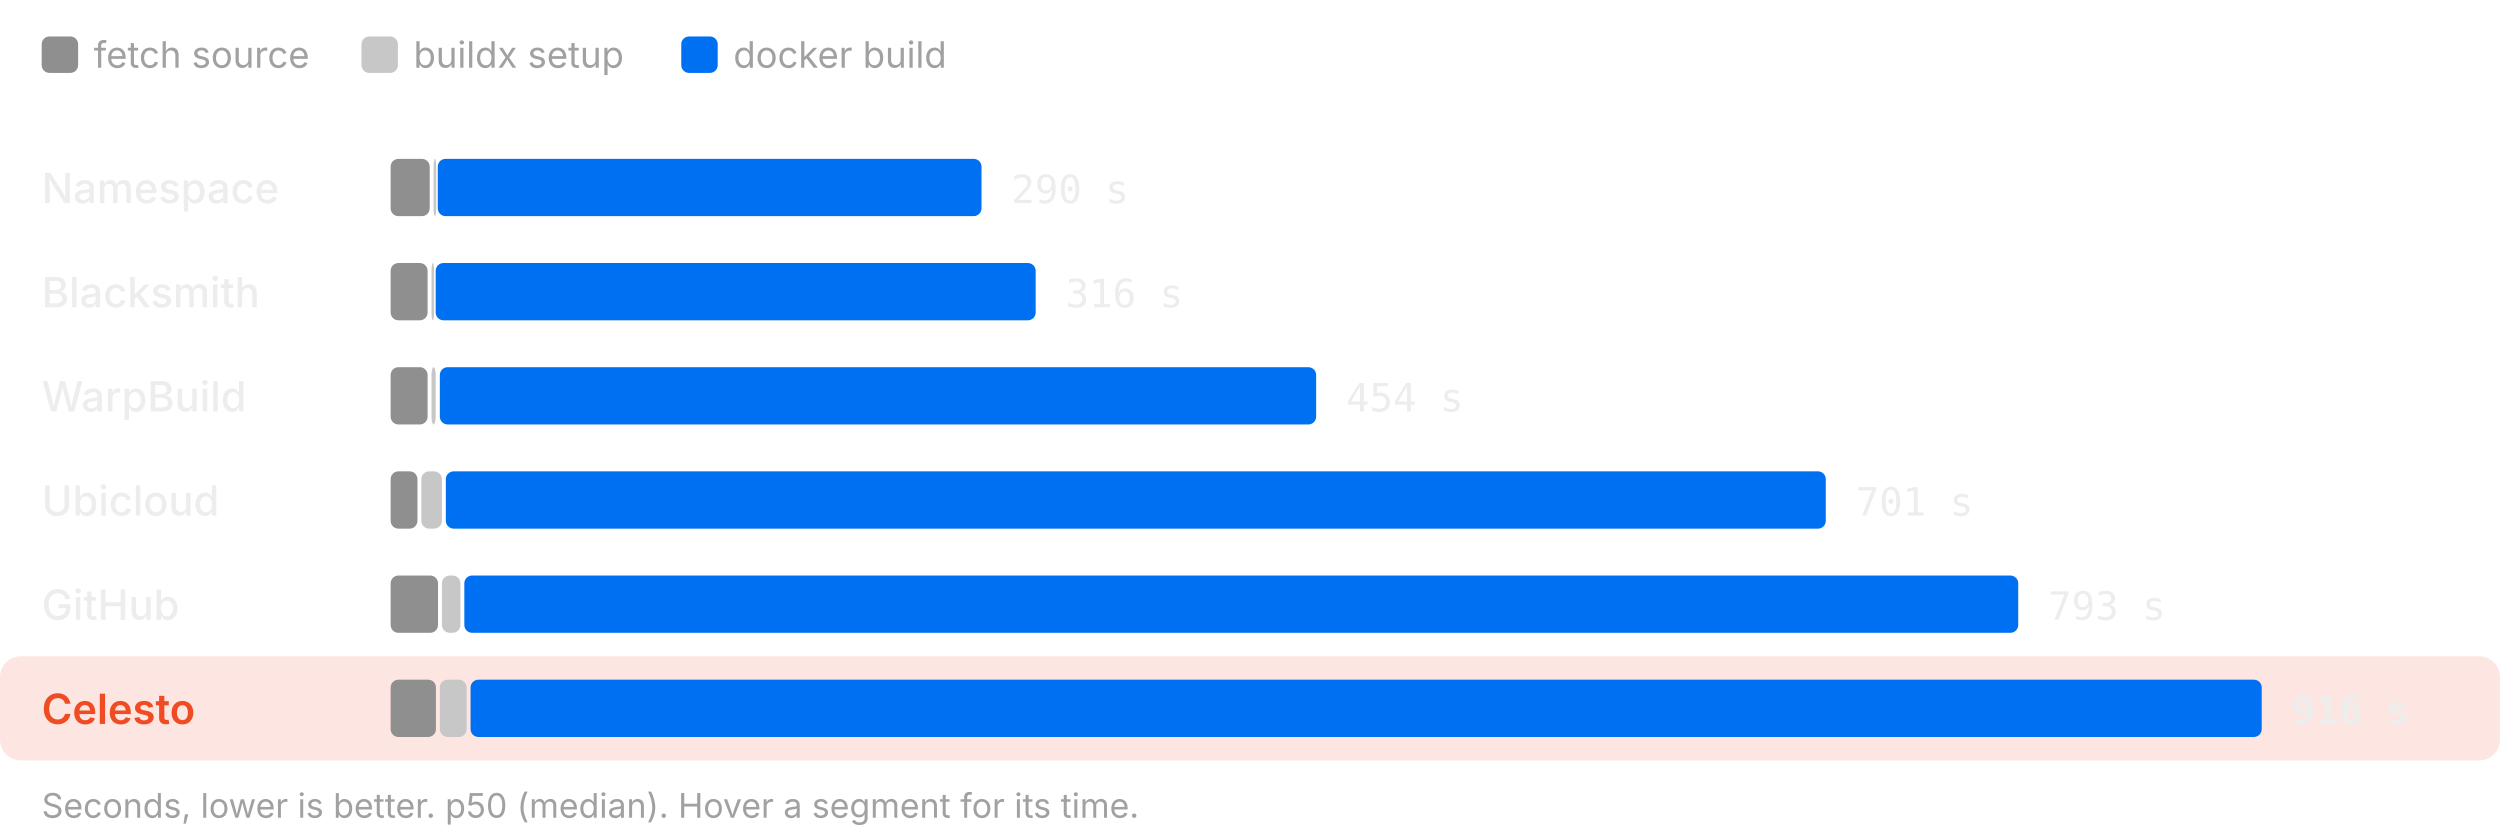
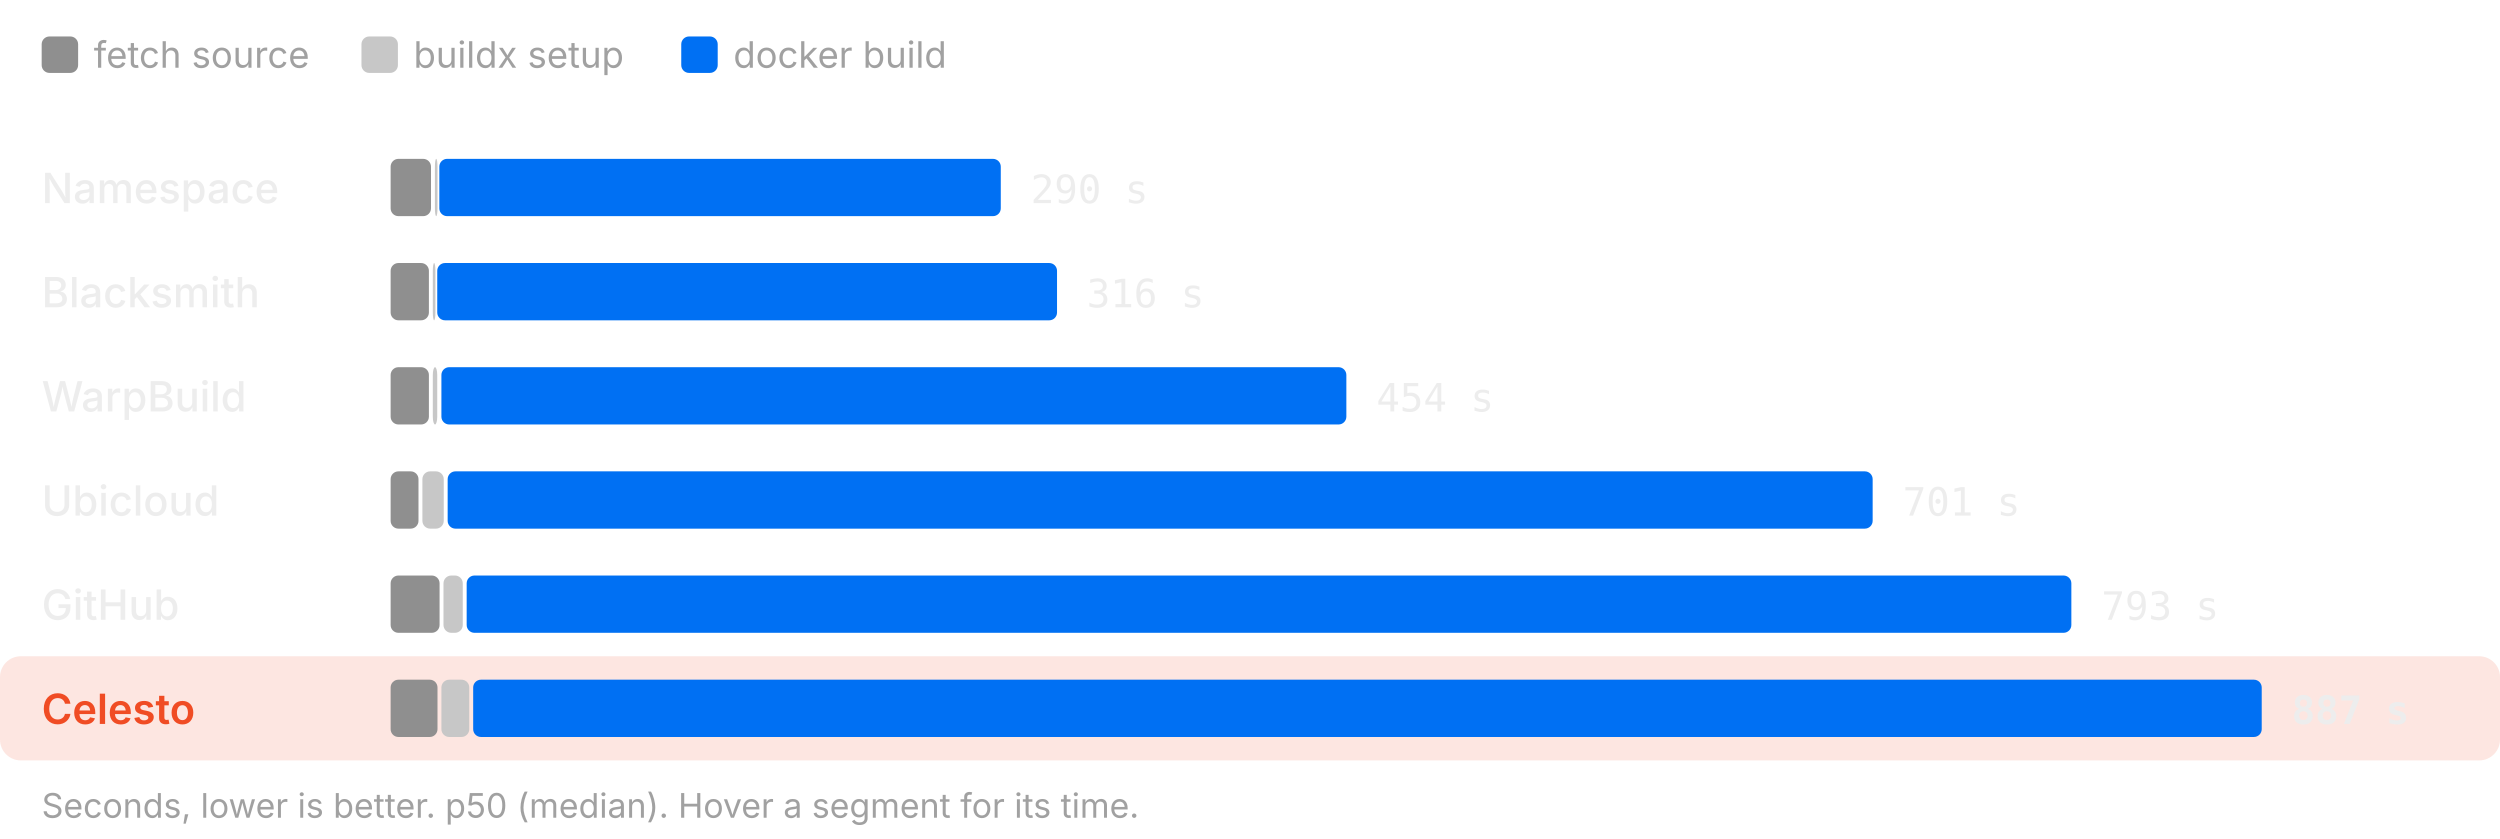
<svg xmlns="http://www.w3.org/2000/svg" viewBox="0 0 960 322" font-family="Geist,Inter,-apple-system,BlinkMacSystemFont,Segoe UI,sans-serif">
  <style>.t{fill:#ededed}.m{fill:#a1a1a1}.hl{fill:#F04C24;fill-opacity:.14}.n{fill:#8f8f8f;fill-opacity:.16}</style>
  <rect x="16" y="14" width="14" height="14" rx="3" fill="#8f8f8f" />
  <text x="36" y="26" font-size="14" class="m">fetch source</text>
  <rect x="138.8" y="14" width="14" height="14" rx="3" fill="#c7c7c7" />
  <text x="158.8" y="26" font-size="14" class="m">buildx setup</text>
  <rect x="261.6" y="14" width="14" height="14" rx="3" fill="#0070f3" />
  <text x="281.6" y="26" font-size="14" class="m">docker build</text>
  <text x="16" y="78" font-size="16" font-weight="500" class="t">Namespace</text>
-   <rect x="150.0" y="61" width="15.0" height="22" rx="3" fill="#8f8f8f" />
-   <rect x="166.5" y="61" width="1.0" height="22" rx="3" fill="#c7c7c7" />
-   <rect x="168.1" y="61" width="208.8" height="22" rx="3" fill="#0070f3" />
-   <text x="388.341" y="78" font-size="15" font-weight="400" font-family="Geist Mono,SFMono-Regular,Menlo,Consolas,monospace" class="t">290 s</text>
+   <rect x="150.0" y="61" width="15.5" height="22" rx="3" fill="#8f8f8f" />
+   <rect x="167.0" y="61" width="1.0" height="22" rx="3" fill="#c7c7c7" />
+   <rect x="168.7" y="61" width="215.6" height="22" rx="3" fill="#0070f3" />
+   <text x="395.806" y="78" font-size="15" font-weight="400" font-family="Geist Mono,SFMono-Regular,Menlo,Consolas,monospace" class="t">290 s</text>
  <text x="16" y="118" font-size="16" font-weight="500" class="t">Blacksmith</text>
-   <rect x="150.0" y="101" width="14.2" height="22" rx="3" fill="#8f8f8f" />
-   <rect x="165.7" y="101" width="1.0" height="22" rx="3" fill="#c7c7c7" />
-   <rect x="167.3" y="101" width="230.4" height="22" rx="3" fill="#0070f3" />
-   <text x="409.17" y="118" font-size="15" font-weight="400" font-family="Geist Mono,SFMono-Regular,Menlo,Consolas,monospace" class="t">316 s</text>
+   <rect x="150.0" y="101" width="14.7" height="22" rx="3" fill="#8f8f8f" />
+   <rect x="166.2" y="101" width="1.0" height="22" rx="3" fill="#c7c7c7" />
+   <rect x="167.9" y="101" width="238.0" height="22" rx="3" fill="#0070f3" />
+   <text x="417.317" y="118" font-size="15" font-weight="400" font-family="Geist Mono,SFMono-Regular,Menlo,Consolas,monospace" class="t">316 s</text>
  <text x="16" y="158" font-size="16" font-weight="500" class="t">WarpBuild</text>
-   <rect x="150.0" y="141" width="14.2" height="22" rx="3" fill="#8f8f8f" />
-   <rect x="165.7" y="141" width="1.6" height="22" rx="3" fill="#c7c7c7" />
-   <rect x="168.9" y="141" width="336.5" height="22" rx="3" fill="#0070f3" />
-   <text x="516.856" y="158" font-size="15" font-weight="400" font-family="Geist Mono,SFMono-Regular,Menlo,Consolas,monospace" class="t">454 s</text>
+   <rect x="150.0" y="141" width="14.7" height="22" rx="3" fill="#8f8f8f" />
+   <rect x="166.2" y="141" width="1.7" height="22" rx="3" fill="#c7c7c7" />
+   <rect x="169.5" y="141" width="347.5" height="22" rx="3" fill="#0070f3" />
+   <text x="528.523" y="158" font-size="15" font-weight="400" font-family="Geist Mono,SFMono-Regular,Menlo,Consolas,monospace" class="t">454 s</text>
  <text x="16" y="198" font-size="16" font-weight="500" class="t">Ubicloud</text>
-   <rect x="150.0" y="181" width="10.3" height="22" rx="3" fill="#8f8f8f" />
-   <rect x="161.8" y="181" width="7.9" height="22" rx="3" fill="#c7c7c7" />
-   <rect x="171.2" y="181" width="529.9" height="22" rx="3" fill="#0070f3" />
-   <text x="712.576" y="198" font-size="15" font-weight="400" font-family="Geist Mono,SFMono-Regular,Menlo,Consolas,monospace" class="t">701 s</text>
+   <rect x="150.0" y="181" width="10.7" height="22" rx="3" fill="#8f8f8f" />
+   <rect x="162.2" y="181" width="8.2" height="22" rx="3" fill="#c7c7c7" />
+   <rect x="171.9" y="181" width="547.2" height="22" rx="3" fill="#0070f3" />
+   <text x="730.643" y="198" font-size="15" font-weight="400" font-family="Geist Mono,SFMono-Regular,Menlo,Consolas,monospace" class="t">701 s</text>
  <text x="16" y="238" font-size="16" font-weight="500" class="t">GitHub</text>
-   <rect x="150.0" y="221" width="18.2" height="22" rx="3" fill="#8f8f8f" />
-   <rect x="169.7" y="221" width="7.1" height="22" rx="3" fill="#c7c7c7" />
-   <rect x="178.3" y="221" width="596.7" height="22" rx="3" fill="#0070f3" />
-   <text x="786.463" y="238" font-size="15" font-weight="400" font-family="Geist Mono,SFMono-Regular,Menlo,Consolas,monospace" class="t">793 s</text>
+   <rect x="150.0" y="221" width="18.8" height="22" rx="3" fill="#8f8f8f" />
+   <rect x="170.3" y="221" width="7.4" height="22" rx="3" fill="#c7c7c7" />
+   <rect x="179.2" y="221" width="616.2" height="22" rx="3" fill="#0070f3" />
+   <text x="806.945" y="238" font-size="15" font-weight="400" font-family="Geist Mono,SFMono-Regular,Menlo,Consolas,monospace" class="t">793 s</text>
  <rect x="0" y="252" width="960" height="40" rx="8" class="hl" />
  <text x="16" y="278" font-size="16" font-weight="600" fill="#F04C24">Celesto</text>
-   <rect x="150.0" y="261" width="17.4" height="22" rx="3" fill="#8f8f8f" />
-   <rect x="168.9" y="261" width="10.3" height="22" rx="3" fill="#c7c7c7" />
-   <rect x="180.7" y="261" width="687.8" height="22" rx="3" fill="#0070f3" />
-   <text x="880" y="278" font-size="15" font-weight="600" font-family="Geist Mono,SFMono-Regular,Menlo,Consolas,monospace" class="t">916 s</text>
+   <rect x="150.0" y="261" width="18.0" height="22" rx="3" fill="#8f8f8f" />
+   <rect x="169.5" y="261" width="10.7" height="22" rx="3" fill="#c7c7c7" />
+   <rect x="181.7" y="261" width="686.8" height="22" rx="3" fill="#0070f3" />
+   <text x="880" y="278" font-size="15" font-weight="600" font-family="Geist Mono,SFMono-Regular,Menlo,Consolas,monospace" class="t">887 s</text>
  <text x="16" y="314" font-size="13" class="m">Seconds, lower is better. p50 (median). Hover a segment for its time.</text>
</svg>
